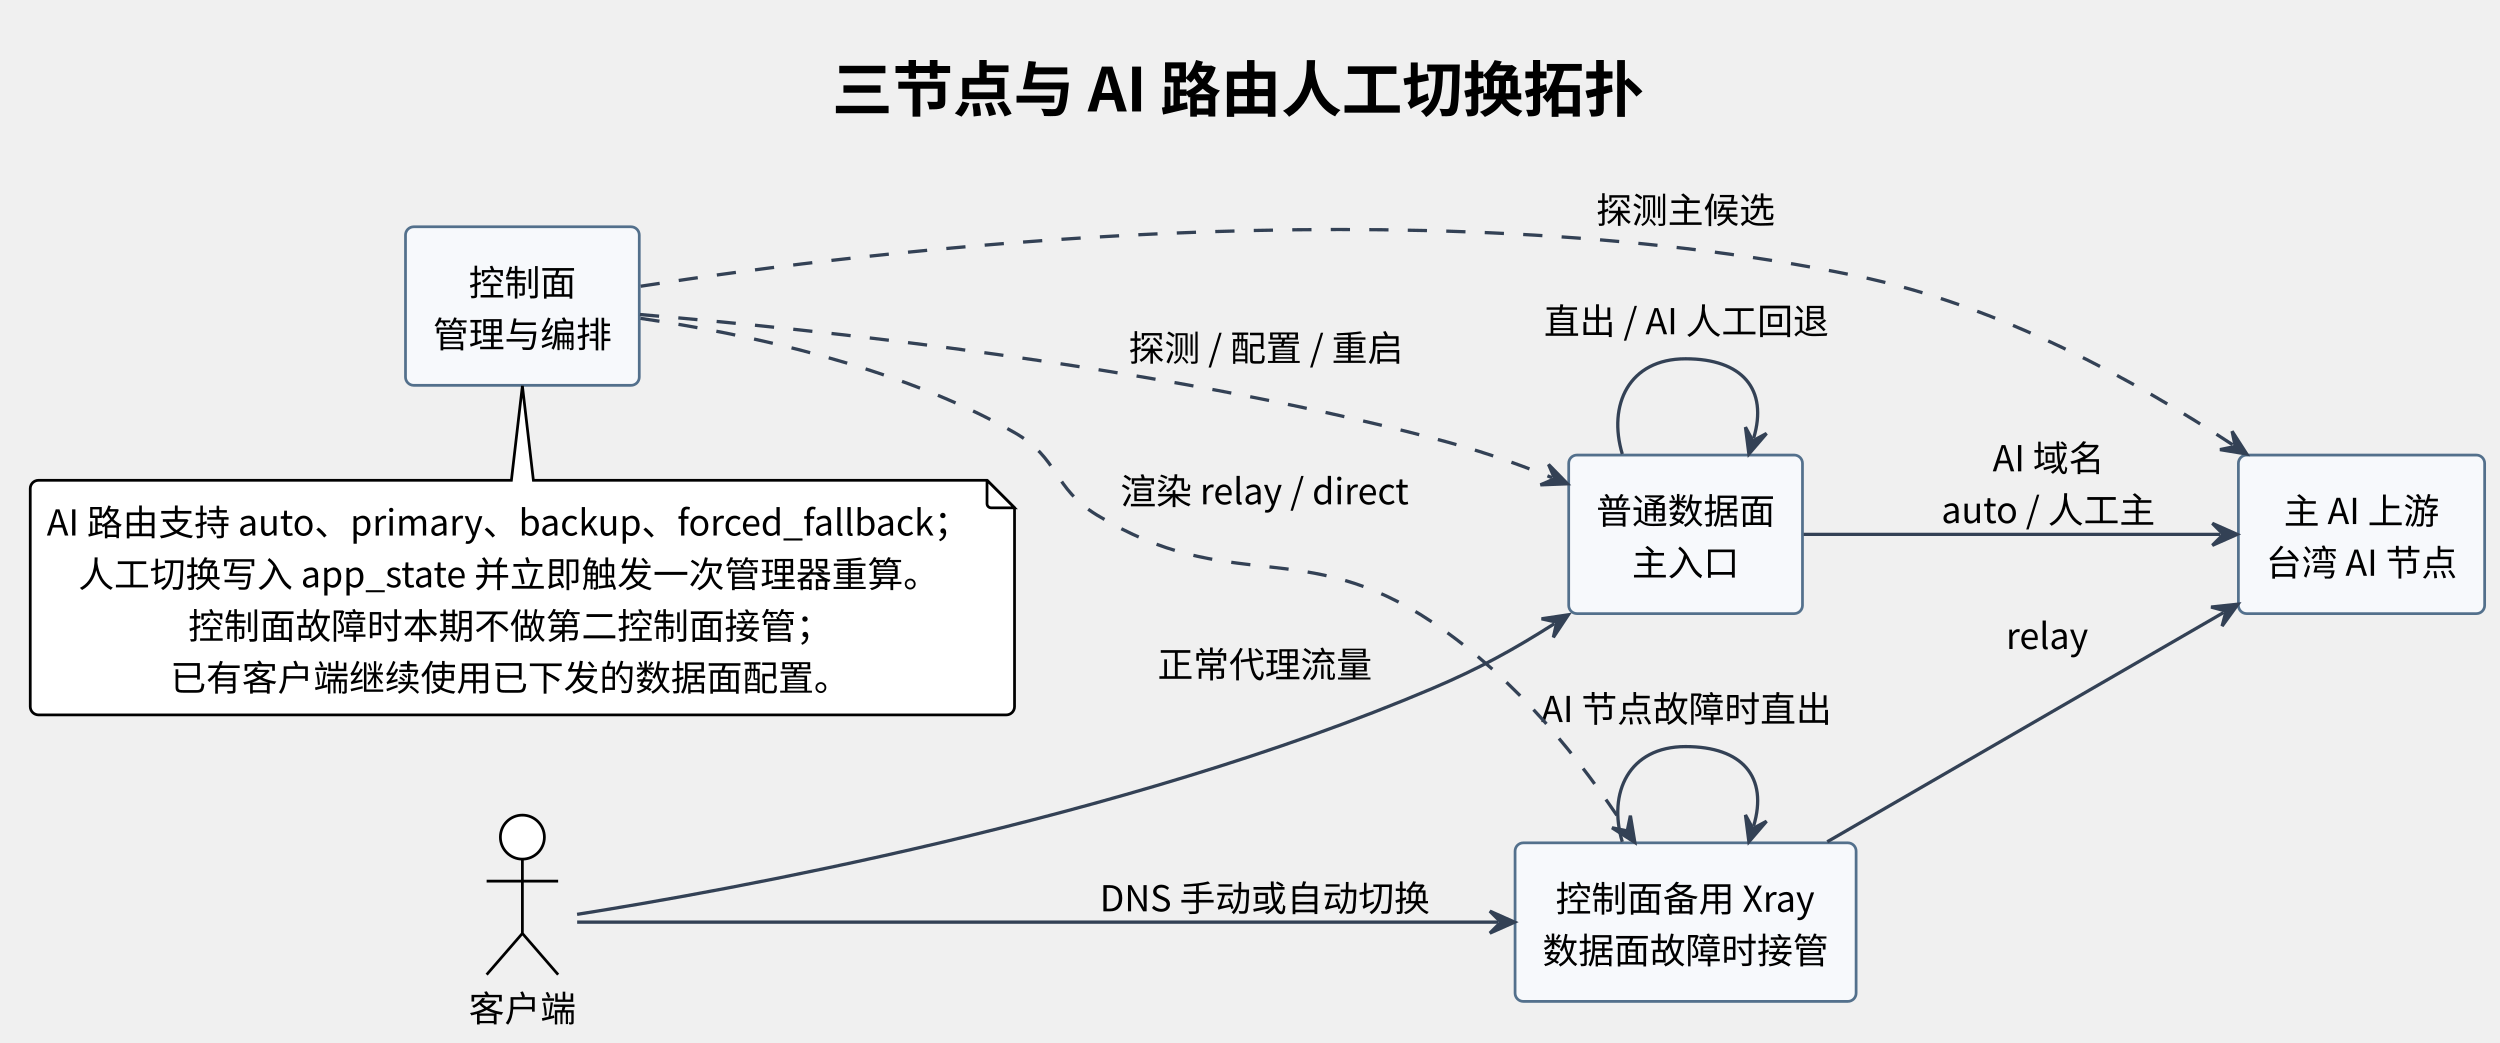
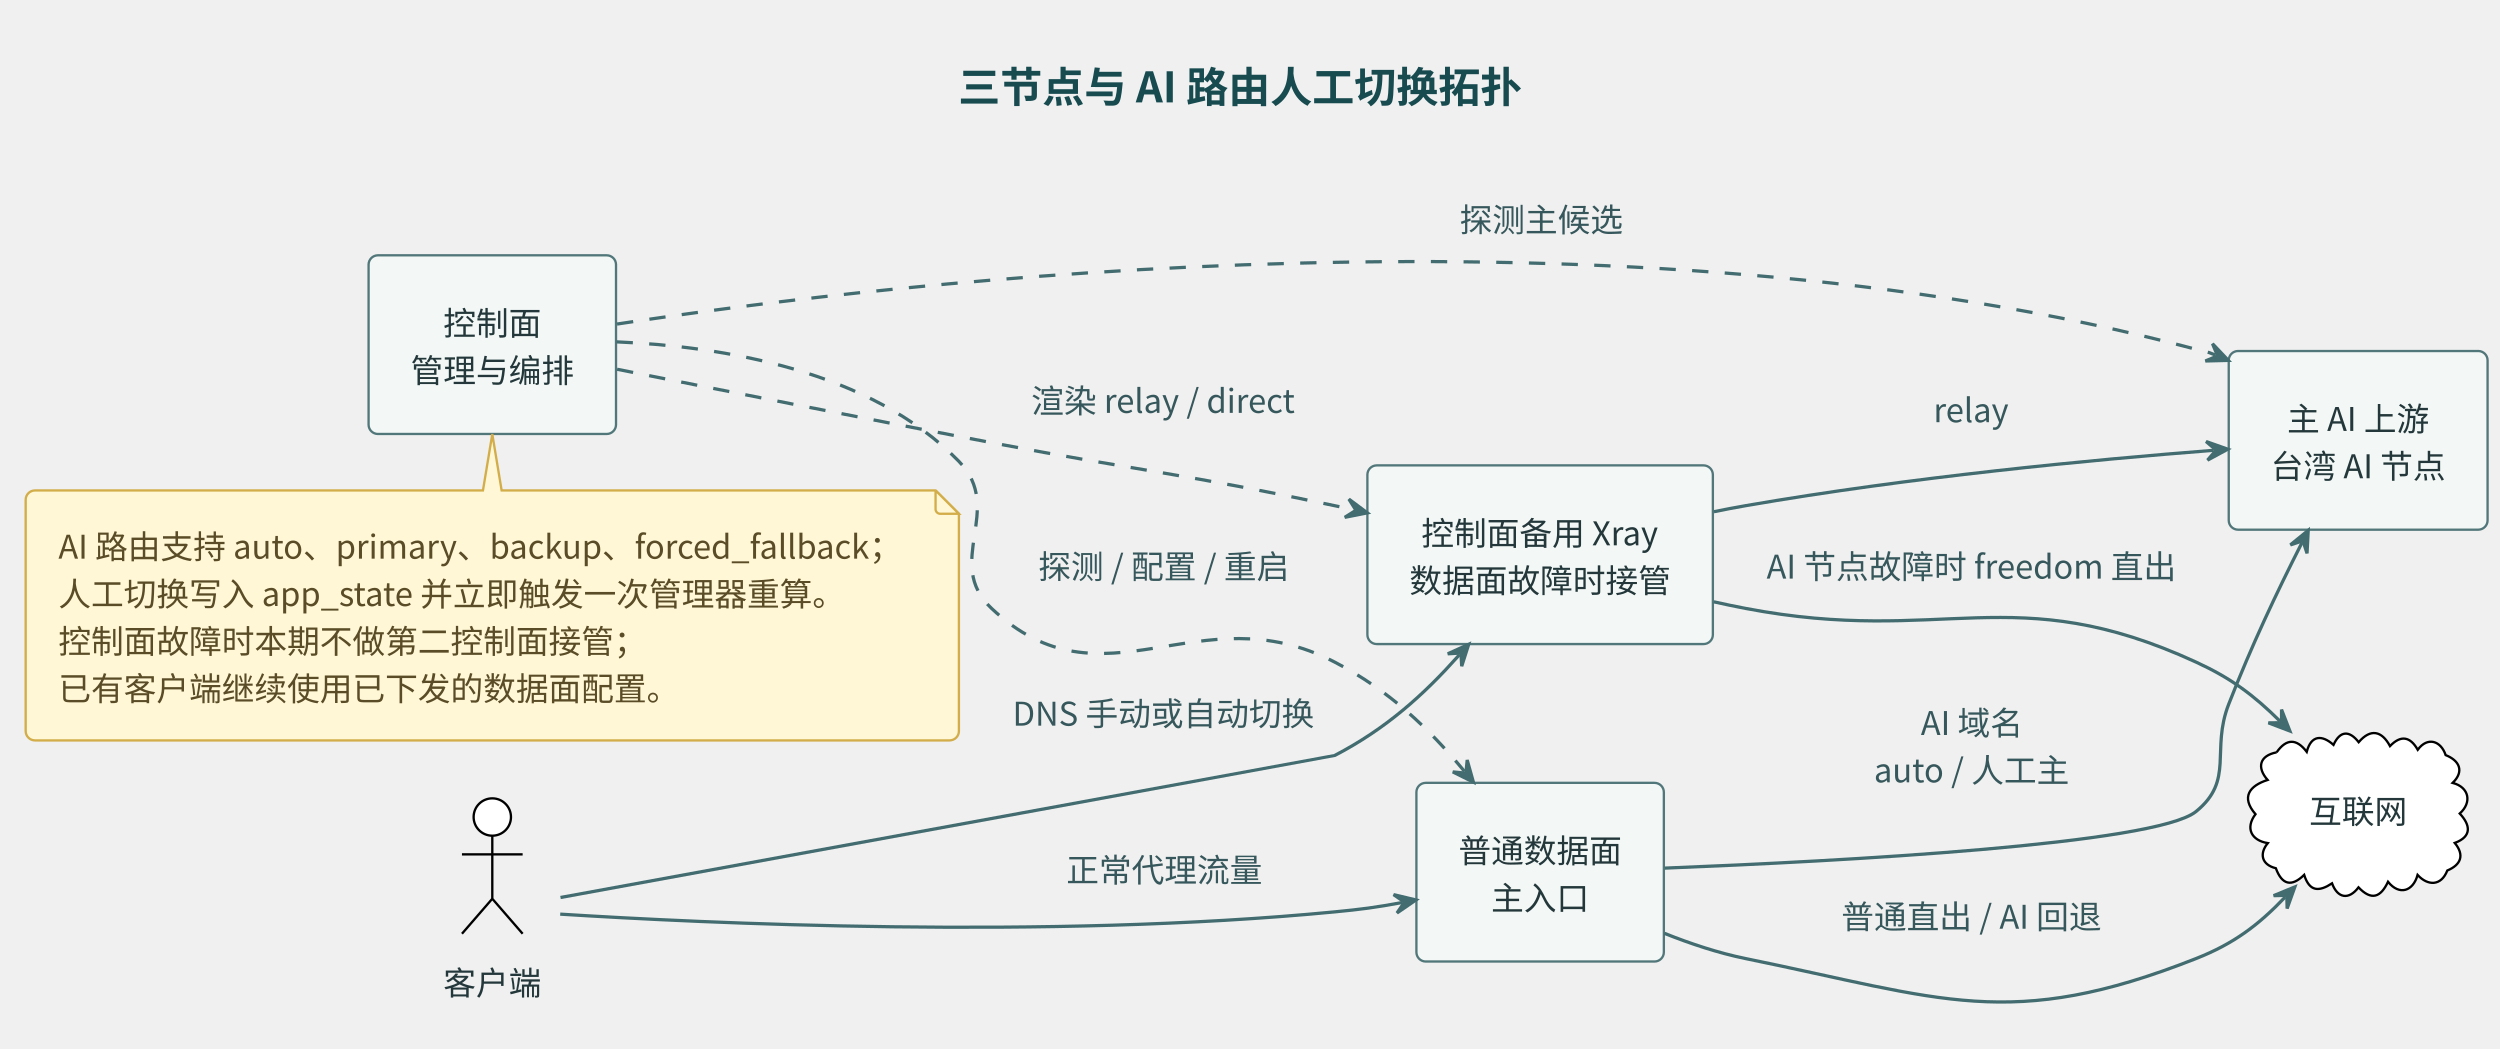
- <svg xmlns="http://www.w3.org/2000/svg" contentStyleType="text/css" data-diagram-type="DESCRIPTION" height="379px" preserveAspectRatio="none" style="width:909px;height:379px;background:#FFFFFF;" version="1.1" viewBox="0 0 909 379" width="909px" zoomAndPan="magnify">
+ <svg xmlns="http://www.w3.org/2000/svg" contentStyleType="text/css" data-diagram-type="DESCRIPTION" height="449px" preserveAspectRatio="none" style="width:1071px;height:449px;background:#FFFFFF;" version="1.1" viewBox="0 0 1071 449" width="1071px" zoomAndPan="magnify">
  <defs />
  <g>
    <g class="title" data-source-line="2">
-       <text fill="#000000" font-family="Noto Sans CJK SC" font-size="22" font-weight="bold" lengthAdjust="spacing" textLength="295.351" x="302.533" y="40.52">三节点与 AI 路由人工切换拓扑</text>
+       <text fill="#174B50" font-family="Noto Sans CJK SC" font-size="18" font-weight="bold" lengthAdjust="spacing" textLength="241.649" x="410.514" y="43.88">三节点与 AI 路由人工切换拓扑</text>
    </g>
    <g class="entity" data-entity="client" data-source-line="6" data-uid="ent0002" id="entity_client">
-       <ellipse cx="189.94" cy="304.38" fill="#FFFFFF" rx="8" ry="8" style="stroke:#000000;stroke-width:1;" />
-       <path d="M189.94,312.38 L189.94,339.38 M176.94,320.38 L202.94,320.38 M189.94,339.38 L176.94,354.38 M189.94,339.38 L202.94,354.38" fill="none" style="stroke:#000000;stroke-width:1;" />
-       <text fill="#000000" font-family="Noto Sans CJK SC" font-size="13" lengthAdjust="spacing" textLength="39" x="170.44" y="371.46">客户端</text>
+       <ellipse cx="210.9" cy="350.014" fill="#FFFFFF" rx="8" ry="8" style="stroke:#000000;stroke-width:1;" />
+       <path d="M210.9,358.014 L210.9,385.014 M197.9,366.014 L223.9,366.014 M210.9,385.014 L197.9,400.014 M210.9,385.014 L223.9,400.014" fill="none" style="stroke:#000000;stroke-width:1;" />
+       <text fill="#24383B" font-family="Noto Sans CJK SC" font-size="14" lengthAdjust="spacing" textLength="42" x="189.9" y="426.254">客户端</text>
    </g>
    <g class="entity" data-entity="panel" data-source-line="7" data-uid="ent0003" id="entity_panel">
-       <rect fill="#F7F9FC" height="57.648" rx="3" ry="3" style="stroke:#53708C;stroke-width:1;" width="85" x="147.44" y="82.46" />
-       <text fill="#000000" font-family="Noto Sans CJK SC" font-size="13" lengthAdjust="spacing" textLength="39" x="170.44" y="107.54">控制面</text>
-       <text fill="#000000" font-family="Noto Sans CJK SC" font-size="13" lengthAdjust="spacing" textLength="65" x="157.44" y="126.364">管理与编排</text>
+       <rect fill="#F3F8F6" height="76.544" rx="4" ry="4" style="stroke:#52777A;stroke-width:1;" width="106" x="157.9" y="109.374" />
+       <text fill="#24383B" font-family="Noto Sans CJK SC" font-size="14" lengthAdjust="spacing" textLength="42" x="189.9" y="143.614">控制面</text>
+       <text fill="#24383B" font-family="Noto Sans CJK SC" font-size="14" lengthAdjust="spacing" textLength="70" x="175.9" y="163.886">管理与编排</text>
    </g>
    <g class="entity" data-entity="data" data-source-line="8" data-uid="ent0004" id="entity_data">
-       <rect fill="#F7F9FC" height="57.648" rx="3" ry="3" style="stroke:#53708C;stroke-width:1;" width="85" x="570.38" y="165.46" />
-       <text fill="#000000" font-family="Noto Sans CJK SC" font-size="13" lengthAdjust="spacing" textLength="65" x="580.38" y="190.54">普通数据面</text>
-       <text fill="#000000" font-family="Noto Sans CJK SC" font-size="13" lengthAdjust="spacing" textLength="39" x="593.38" y="209.364">主入口</text>
+       <rect fill="#F3F8F6" height="76.544" rx="4" ry="4" style="stroke:#52777A;stroke-width:1;" width="106" x="606.79" y="335.374" />
+       <text fill="#24383B" font-family="Noto Sans CJK SC" font-size="14" lengthAdjust="spacing" textLength="70" x="624.79" y="369.614">普通数据面</text>
+       <text fill="#24383B" font-family="Noto Sans CJK SC" font-size="14" lengthAdjust="spacing" textLength="42" x="638.79" y="389.886">主入口</text>
    </g>
    <g class="entity" data-entity="primary" data-source-line="9" data-uid="ent0005" id="entity_primary">
-       <rect fill="#F7F9FC" height="57.648" rx="3" ry="3" style="stroke:#53708C;stroke-width:1;" width="89.537" x="813.88" y="165.46" />
-       <text fill="#000000" font-family="Noto Sans CJK SC" font-size="13" lengthAdjust="spacing" textLength="56.537" x="830.38" y="190.54">主 AI 上游</text>
-       <text fill="#000000" font-family="Noto Sans CJK SC" font-size="13" lengthAdjust="spacing" textLength="69.537" x="823.88" y="209.364">台湾 AI 节点</text>
+       <rect fill="#F3F8F6" height="76.544" rx="4" ry="4" style="stroke:#52777A;stroke-width:1;" width="110.886" x="954.79" y="150.374" />
+       <text fill="#24383B" font-family="Noto Sans CJK SC" font-size="14" lengthAdjust="spacing" textLength="60.886" x="979.79" y="184.614">主 AI 上游</text>
+       <text fill="#24383B" font-family="Noto Sans CJK SC" font-size="14" lengthAdjust="spacing" textLength="74.886" x="972.79" y="204.886">台湾 AI 节点</text>
    </g>
    <g class="entity" data-entity="backup" data-source-line="10" data-uid="ent0006" id="entity_backup">
-       <rect fill="#F7F9FC" height="57.648" rx="3" ry="3" style="stroke:#53708C;stroke-width:1;" width="124" x="550.88" y="306.46" />
-       <text fill="#000000" font-family="Noto Sans CJK SC" font-size="13" lengthAdjust="spacing" textLength="94.497" x="565.631" y="331.54">控制面备用 Xray</text>
-       <text fill="#000000" font-family="Noto Sans CJK SC" font-size="13" lengthAdjust="spacing" textLength="104" x="560.88" y="350.364">数据面故障时接管</text>
+       <rect fill="#F3F8F6" height="76.544" rx="4" ry="4" style="stroke:#52777A;stroke-width:1;" width="148" x="585.79" y="199.374" />
+       <text fill="#24383B" font-family="Noto Sans CJK SC" font-size="14" lengthAdjust="spacing" textLength="101.766" x="608.907" y="233.614">控制面备用 Xray</text>
+       <text fill="#24383B" font-family="Noto Sans CJK SC" font-size="14" lengthAdjust="spacing" textLength="111.999" x="603.79" y="253.886">数据面故障时接管</text>
    </g>
-     <g class="entity" data-entity="GMN16" data-source-line="23" data-uid="ent0017" id="entity_GMN16">
-       <path d="M11,177.64 L11,256.936 A3,3 0 0 0 14,259.936 L365.882,259.936 A3,3 0 0 0 368.882,256.936 L368.882,184.64 L358.882,174.64 L193.94,174.64 L189.94,140.3 L185.94,174.64 L14,174.64 A3,3 0 0 0 11,177.64" fill="#FFFFFF" style="stroke:#000000;stroke-width:1;" />
-       <path d="M358.882,174.64 L358.882,183.14 A1.5,1.5 0 0 0 360.382,184.64 L368.882,184.64 L358.882,174.64" fill="#FFFFFF" style="stroke:#000000;stroke-width:1;" />
-       <text fill="#000000" font-family="Noto Sans CJK SC" font-size="13" lengthAdjust="spacing" textLength="336.882" x="17" y="194.72">AI 路由支持 auto、primary、backup、forced_fallback；</text>
-       <text fill="#000000" font-family="Noto Sans CJK SC" font-size="13" lengthAdjust="spacing" textLength="313.937" x="28.473" y="213.544">人工切换写入 app_state 并立即触发一次管理器重算。</text>
-       <text fill="#000000" font-family="Noto Sans CJK SC" font-size="13" lengthAdjust="spacing" textLength="234" x="68.441" y="232.368">控制面故障时本期不做第二控制面接管；</text>
-       <text fill="#000000" font-family="Noto Sans CJK SC" font-size="13" lengthAdjust="spacing" textLength="247" x="61.941" y="251.192">已有客户端继续使用已下发的数据面配置。</text>
+     <g class="entity" data-entity="internet" data-source-line="11" data-uid="ent0007" id="entity_internet">
+       <path d="M975.299,322.302 C979.502,316.33 983.801,316.31 988.201,322.086 C990.119,314.858 994.731,314.716 999.668,319.105 C1002.462,312.967 1006.456,312.786 1010.455,317.955 C1015.564,312.018 1020.331,313.026 1023.876,319.629 C1028.52,314.799 1032.507,315.476 1035.757,321.199 C1040.011,315.406 1045.727,317.406 1047.714,323.483 C1053.517,325.766 1055.907,330.333 1050.716,335.389 C1057.849,337.244 1059.082,343.785 1053.749,348.52 C1058.271,353.351 1059.169,358.328 1051.619,361.117 C1055.891,366.328 1054.326,370.461 1048.43,372.925 C1045.783,379.699 1040.057,379.565 1035.694,374.821 C1033.81,381.765 1027.93,383.846 1023.027,377.756 C1019.857,384.509 1015.919,385.931 1010.385,380.139 C1006.219,385.686 1001.412,384.844 999.048,378.43 C993.418,382.112 989.408,382.056 987.102,374.799 C981.591,380.179 977.569,378.988 974.973,371.952 C968.964,370.472 967.712,365.829 971.518,361.197 C964.508,360.063 961.742,354.813 966.255,348.791 C959.824,341.364 963.823,336.591 971.44,334.132 C966.712,328.773 967.96,323.724 975.299,322.302" fill="#FFFFFF" style="stroke:#000000;stroke-width:1;" />
+       <text fill="#24383B" font-family="Noto Sans CJK SC" font-size="14" lengthAdjust="spacing" textLength="42" x="989.24" y="352.754">互联网</text>
    </g>
-     <g class="link" data-entity-1="client" data-entity-2="data" data-source-line="12" data-uid="lnk7" id="link_client_data">
-       <path d="M209.82,332.46 C261.31,324.32 407.92,298.3 520.88,250.29 C537.78,243.1 550.157,236.32 565.187,226.76" fill="none" id="client-to-data" style="stroke:#334155;stroke-width:1.2;" />
-       <polygon fill="#334155" points="570.25,223.54,560.509,224.995,566.031,226.224,564.803,231.745,570.25,223.54" style="stroke:#334155;stroke-width:1.2;" />
-       <text fill="#000000" font-family="Noto Sans CJK SC" font-size="13" lengthAdjust="spacing" textLength="78" x="420.88" y="246.37">正常代理流量</text>
+     <g class="entity" data-entity="GMN17" data-source-line="24" data-uid="ent0018" id="entity_GMN17">
+       <path d="M11,214.104 L11,313.192 A4,4 0 0 0 15,317.192 L406.795,317.192 A4,4 0 0 0 410.795,313.192 L410.795,220.104 L400.795,210.104 L214.9,210.104 L210.9,185.964 L206.9,210.104 L15,210.104 A4,4 0 0 0 11,214.104" fill="#FFF7D6" style="stroke:#D2AD4A;stroke-width:1;" />
+       <path d="M400.795,210.104 L400.795,218.104 A2,2 0 0 0 402.795,220.104 L410.795,220.104 L400.795,210.104" fill="#FFF7D6" style="stroke:#D2AD4A;stroke-width:1;" />
+       <text fill="#594C26" font-family="Noto Sans CJK SC" font-size="14" lengthAdjust="spacing" textLength="362.795" x="25" y="239.344">AI 路由支持 auto、primary、backup、forced_fallback；</text>
+       <text fill="#594C26" font-family="Noto Sans CJK SC" font-size="14" lengthAdjust="spacing" textLength="338.085" x="25" y="259.616">人工切换写入 app_state 并立即触发一次管理器重算。</text>
+       <text fill="#594C26" font-family="Noto Sans CJK SC" font-size="14" lengthAdjust="spacing" textLength="251.999" x="25" y="279.888">控制面故障时本期不做第二控制面接管；</text>
+       <text fill="#594C26" font-family="Noto Sans CJK SC" font-size="14" lengthAdjust="spacing" textLength="265.999" x="25" y="300.159">已有客户端继续使用已下发的数据面配置。</text>
    </g>
-     <g class="link" data-entity-1="data" data-entity-2="primary" data-source-line="13" data-uid="lnk8" id="link_data_primary">
-       <path d="M655.79,194.29 C699.76,194.29 762.59,194.29 807.41,194.29" fill="none" id="data-to-primary" style="stroke:#334155;stroke-width:1.2;" />
-       <polygon fill="#334155" points="813.41,194.29,804.41,190.29,808.41,194.29,804.41,198.29,813.41,194.29" style="stroke:#334155;stroke-width:1.2;" />
-       <text fill="#000000" font-family="Noto Sans CJK SC" font-size="13" lengthAdjust="spacing" textLength="40.625" x="724.522" y="171.37">AI 域名</text>
-       <text fill="#000000" font-family="Noto Sans CJK SC" font-size="13" lengthAdjust="spacing" textLength="77.909" x="705.88" y="190.194">auto / 人工主</text>
+     <g class="link" data-entity-1="client" data-entity-2="data" data-source-line="13" data-uid="lnk8" id="link_client_data">
+       <path d="M239.99,391.614 C300.7,395.454 448.65,402.564 571.79,390.644 C583.13,389.554 589.281,388.76 600.691,386.64" fill="none" id="client-to-data" style="stroke:#426C70;stroke-width:1.4;" />
+       <polygon fill="#426C70" points="606.59,385.544,597.011,383.255,601.674,386.457,598.472,391.121,606.59,385.544" style="stroke:#426C70;stroke-width:1.4;" />
+       <text fill="#36575B" font-family="Noto Sans CJK SC" font-size="14" lengthAdjust="spacing" textLength="84" x="456.79" y="377.884">正常代理流量</text>
    </g>
-     <g class="link" data-entity-1="data" data-entity-2="data" data-source-line="14" data-uid="lnk9" id="link_data_data">
-       <path d="M589.86,165.08 C584.53,147.29 592.21,130.46 612.88,130.46 C633.56,130.46 642.952,141.542 637.622,159.333" fill="none" id="data-to-data" style="stroke:#334155;stroke-width:1.2;" />
-       <polygon fill="#334155" points="635.9,165.08,642.315,157.607,637.335,160.291,634.651,155.311,635.9,165.08" style="stroke:#334155;stroke-width:1.2;" />
-       <text fill="#000000" font-family="Noto Sans CJK SC" font-size="13" lengthAdjust="spacing" textLength="103.545" x="561.38" y="121.54">直出 / AI 人工回退</text>
+     <g class="link" data-entity-1="data" data-entity-2="primary" data-source-line="14" data-uid="lnk9" id="link_data_primary">
+       <path d="M713.14,371.904 C789.32,368.904 923.58,361.684 940.79,347.644 C957.36,334.144 947.02,321.554 954.79,301.644 C964.69,276.294 975.195,254.104 986.125,232.564" fill="none" id="data-to-primary" style="stroke:#426C70;stroke-width:1.4;" />
+       <polygon fill="#426C70" points="988.84,227.214,981.2,233.43,986.577,231.673,988.335,237.05,988.84,227.214" style="stroke:#426C70;stroke-width:1.4;" />
+       <text fill="#36575B" font-family="Noto Sans CJK SC" font-size="14" lengthAdjust="spacing" textLength="43.75" x="822.866" y="314.884">AI 域名</text>
+       <text fill="#36575B" font-family="Noto Sans CJK SC" font-size="14" lengthAdjust="spacing" textLength="83.902" x="802.79" y="335.156">auto / 人工主</text>
    </g>
-     <g class="link" data-entity-1="client" data-entity-2="backup" data-source-line="15" data-uid="lnk10" id="link_client_backup">
-       <path d="M209.85,335.29 C269.2,335.29 447.63,335.29 544.71,335.29" fill="none" id="client-to-backup" style="stroke:#334155;stroke-width:1.2;" />
-       <polygon fill="#334155" points="550.71,335.29,541.71,331.29,545.71,335.29,541.71,339.29,550.71,335.29" style="stroke:#334155;stroke-width:1.2;" />
-       <text fill="#000000" font-family="Noto Sans CJK SC" font-size="13" lengthAdjust="spacing" textLength="120.003" x="399.88" y="331.37">DNS 手动或自动切换</text>
+     <g class="link" data-entity-1="data" data-entity-2="internet" data-source-line="15" data-uid="lnk10" id="link_data_internet">
+       <path d="M713.07,399.854 C724.27,404.324 736.21,408.284 747.79,410.644 C831.84,427.774 861.01,442.144 940.79,410.644 C956.99,404.254 967.457,396.364 978.977,384.294" fill="none" id="data-to-internet" style="stroke:#426C70;stroke-width:1.4;" />
+       <polygon fill="#426C70" points="983.12,379.954,974.013,383.703,979.668,383.571,979.8,389.226,983.12,379.954" style="stroke:#426C70;stroke-width:1.4;" />
+       <text fill="#36575B" font-family="Noto Sans CJK SC" font-size="14" lengthAdjust="spacing" textLength="111.51" x="788.79" y="397.884">普通直出 / AI 回退</text>
    </g>
-     <g class="link" data-entity-1="backup" data-entity-2="primary" data-source-line="16" data-uid="lnk11" id="link_backup_primary">
-       <path d="M664.39,306.07 C708.46,280.58 766.557,246.985 808.547,222.685" fill="none" id="backup-to-primary" style="stroke:#334155;stroke-width:1.2;" />
-       <polygon fill="#334155" points="813.74,219.68,803.947,220.726,809.412,222.185,807.954,227.65,813.74,219.68" style="stroke:#334155;stroke-width:1.2;" />
-       <text fill="#000000" font-family="Noto Sans CJK SC" font-size="13" lengthAdjust="spacing" textLength="30.03" x="729.38" y="235.98">relay</text>
+     <g class="link" data-entity-1="client" data-entity-2="backup" data-source-line="16" data-uid="lnk11" id="link_client_backup">
+       <path d="M240.12,384.484 C324.9,368.954 571.56,323.774 571.79,323.644 C593.83,312.164 609.912,297.697 625.202,280.507" fill="none" id="client-to-backup" style="stroke:#426C70;stroke-width:1.4;" />
+       <polygon fill="#426C70" points="629.19,276.024,620.22,280.09,625.867,279.76,626.197,285.407,629.19,276.024" style="stroke:#426C70;stroke-width:1.4;" />
+       <text fill="#36575B" font-family="Noto Sans CJK SC" font-size="14" lengthAdjust="spacing" textLength="129.233" x="433.79" y="310.884">DNS 手动或自动切换</text>
    </g>
-     <g class="link" data-entity-1="backup" data-entity-2="backup" data-source-line="17" data-uid="lnk12" id="link_backup_backup">
-       <path d="M589.86,306.08 C584.53,288.29 592.21,271.46 612.88,271.46 C633.56,271.46 642.952,282.543 637.622,300.332" fill="none" id="backup-to-backup" style="stroke:#334155;stroke-width:1.2;" />
-       <polygon fill="#334155" points="635.9,306.08,642.315,298.607,637.335,301.291,634.651,296.311,635.9,306.08" style="stroke:#334155;stroke-width:1.2;" />
-       <text fill="#000000" font-family="Noto Sans CJK SC" font-size="13" lengthAdjust="spacing" textLength="105.625" x="560.38" y="262.54">AI 节点故障时直出</text>
+     <g class="link" data-entity-1="backup" data-entity-2="primary" data-source-line="17" data-uid="lnk12" id="link_backup_primary">
+       <path d="M734.23,219.214 C738.8,218.284 743.35,217.414 747.79,216.644 C818.63,204.354 895.288,197.062 948.388,192.903" fill="none" id="backup-to-primary" style="stroke:#426C70;stroke-width:1.4;" />
+       <polygon fill="#426C70" points="954.37,192.434,945.085,189.149,949.385,192.824,945.71,197.125,954.37,192.434" style="stroke:#426C70;stroke-width:1.4;" />
+       <text fill="#36575B" font-family="Noto Sans CJK SC" font-size="14" lengthAdjust="spacing" textLength="32.34" x="828.29" y="180.884">relay</text>
    </g>
-     <g class="link" data-entity-1="panel" data-entity-2="data" data-source-line="18" data-uid="lnk13" id="link_panel_data">
-       <path d="M232.68,114.36 C295.88,119.69 419.24,132.7 520.88,159.29 C537.26,163.57 549.157,167.628 564.357,173.688" fill="none" id="panel-to-data" style="stroke:#334155;stroke-width:1.2;stroke-dasharray:7,7;" />
-       <polygon fill="#334155" points="569.93,175.91,563.051,168.862,565.285,174.058,560.089,176.293,569.93,175.91" style="stroke:#334155;stroke-width:1.2;" />
-       <text fill="#000000" font-family="Noto Sans CJK SC" font-size="13" lengthAdjust="spacing" textLength="99.84" x="410.38" y="131.31">探测 / 配置 / 重启</text>
+     <g class="link" data-entity-1="backup" data-entity-2="internet" data-source-line="18" data-uid="lnk13" id="link_backup_internet">
+       <path d="M734.2,257.824 C738.79,258.844 743.34,259.794 747.79,260.644 C832.65,276.834 862.32,247.534 940.79,283.644 C955.76,290.534 965.399,297.71 976.719,308.93" fill="none" id="backup-to-internet" style="stroke:#426C70;stroke-width:1.4;" />
+       <polygon fill="#426C70" points="980.98,313.154,977.404,303.977,977.429,309.634,971.772,309.659,980.98,313.154" style="stroke:#426C70;stroke-width:1.4;" />
+       <text fill="#36575B" font-family="Noto Sans CJK SC" font-size="14" lengthAdjust="spacing" textLength="175.643" x="756.79" y="247.884">AI 节点故障时 freedom 直出</text>
    </g>
-     <g class="link" data-entity-1="panel" data-entity-2="primary" data-source-line="19" data-uid="lnk14" id="link_panel_primary">
-       <path d="M232.94,104.07 C317.61,90.88 514.39,67.16 674.88,100.29 C727.47,111.14 776.387,138.423 811.897,161.783" fill="none" id="panel-to-primary" style="stroke:#334155;stroke-width:1.2;stroke-dasharray:7,7;" />
-       <polygon fill="#334155" points="816.91,165.08,811.589,156.792,812.733,162.332,807.193,163.476,816.91,165.08" style="stroke:#334155;stroke-width:1.2;" />
-       <text fill="#000000" font-family="Noto Sans CJK SC" font-size="13" lengthAdjust="spacing" textLength="65" x="580.38" y="81.18">探测主候选</text>
+     <g class="link" data-entity-1="panel" data-entity-2="data" data-source-line="19" data-uid="lnk14" id="link_panel_data">
+       <path d="M264.13,146.454 C309.18,148.364 372.81,158.604 410.79,197.644 C430.79,218.204 403.88,241.024 424.79,260.644 C473.01,305.904 513.1,253.184 571.79,283.644 C595.13,295.764 612.022,311.913 627.372,330.443" fill="none" id="panel-to-data" style="stroke:#426C70;stroke-width:1.4;stroke-dasharray:7,7;" />
+       <polygon fill="#426C70" points="631.2,335.064,628.539,325.581,628.01,331.213,622.378,330.685,631.2,335.064" style="stroke:#426C70;stroke-width:1.4;" />
+       <text fill="#36575B" font-family="Noto Sans CJK SC" font-size="14" lengthAdjust="spacing" textLength="107.519" x="444.79" y="247.884">探测 / 配置 / 重启</text>
    </g>
-     <g class="link" data-entity-1="panel" data-entity-2="backup" data-source-line="20" data-uid="lnk15" id="link_panel_backup">
-       <path d="M232.86,115.76 C270.49,121.21 326.22,132.91 368.88,157.29 C385.25,166.64 382.78,177.47 398.88,187.29 C447.49,216.92 473.65,194.51 520.88,226.29 C551.97,247.21 574.918,276.7 591.118,301.28" fill="none" id="panel-to-backup" style="stroke:#334155;stroke-width:1.2;stroke-dasharray:7,7;" />
-       <polygon fill="#334155" points="594.42,306.29,592.807,296.574,591.668,302.115,586.127,300.977,594.42,306.29" style="stroke:#334155;stroke-width:1.2;" />
-       <text fill="#000000" font-family="Noto Sans CJK SC" font-size="13" lengthAdjust="spacing" textLength="105.274" x="407.38" y="183.37">渲染 relay / direct</text>
+     <g class="link" data-entity-1="panel" data-entity-2="primary" data-source-line="20" data-uid="lnk15" id="link_panel_primary">
+       <path d="M264.34,138.824 C385.84,120.284 695.01,84.174 940.79,149.644 C945.42,150.884 944.517,150.207 949.077,152.096" fill="none" id="panel-to-primary" style="stroke:#426C70;stroke-width:1.4;stroke-dasharray:7,7;" />
+       <polygon fill="#426C70" points="954.62,154.394,947.837,147.253,950.001,152.479,944.774,154.643,954.62,154.394" style="stroke:#426C70;stroke-width:1.4;" />
+       <text fill="#36575B" font-family="Noto Sans CJK SC" font-size="14" lengthAdjust="spacing" textLength="70" x="625.29" y="99.304">探测主候选</text>
+     </g>
+     <g class="link" data-entity-1="panel" data-entity-2="backup" data-source-line="21" data-uid="lnk16" id="link_panel_backup">
+       <path d="M264.36,158.194 C307.42,166.804 370.02,179.214 424.79,189.644 C490.05,202.074 506.82,202.854 571.79,216.644 C576.35,217.614 575.188,217.317 579.909,218.387" fill="none" id="panel-to-backup" style="stroke:#426C70;stroke-width:1.4;stroke-dasharray:7,7;" />
+       <polygon fill="#426C70" points="585.76,219.714,577.867,213.823,580.884,218.608,576.098,221.625,585.76,219.714" style="stroke:#426C70;stroke-width:1.4;" />
+       <text fill="#36575B" font-family="Noto Sans CJK SC" font-size="14" lengthAdjust="spacing" textLength="113.371" x="441.79" y="176.884">渲染 relay / direct</text>
    </g>
  </g>
</svg>
